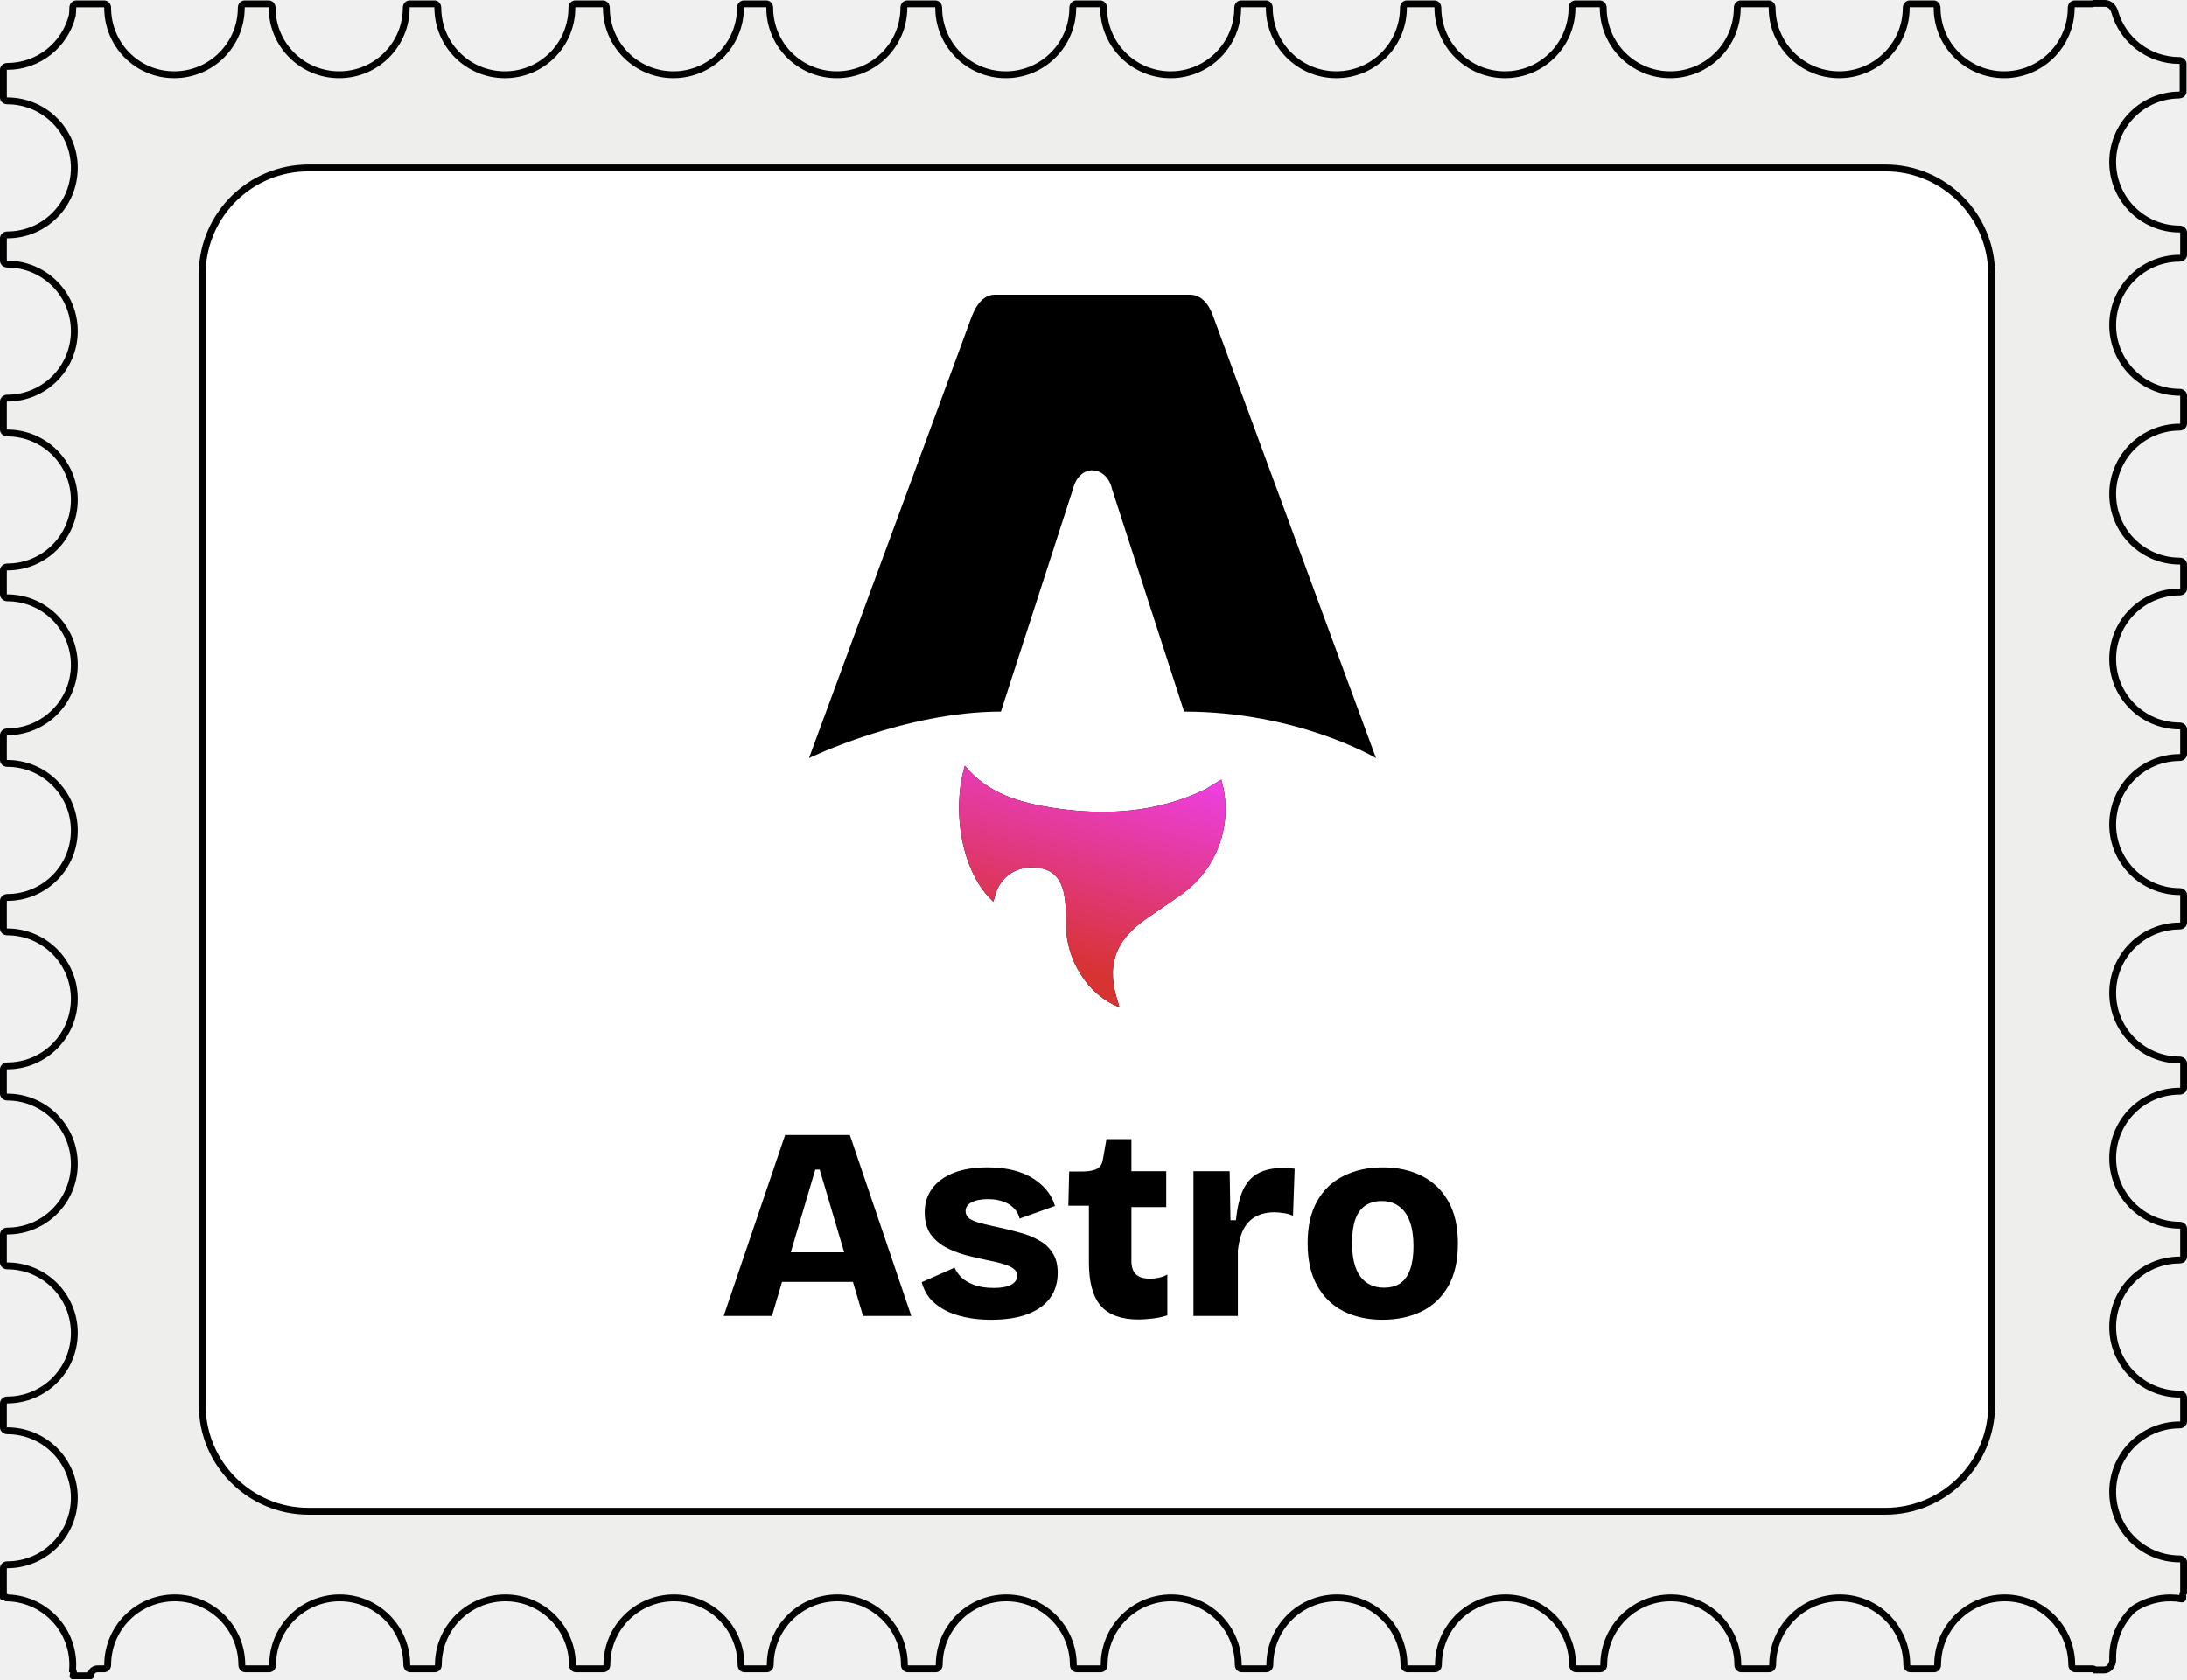
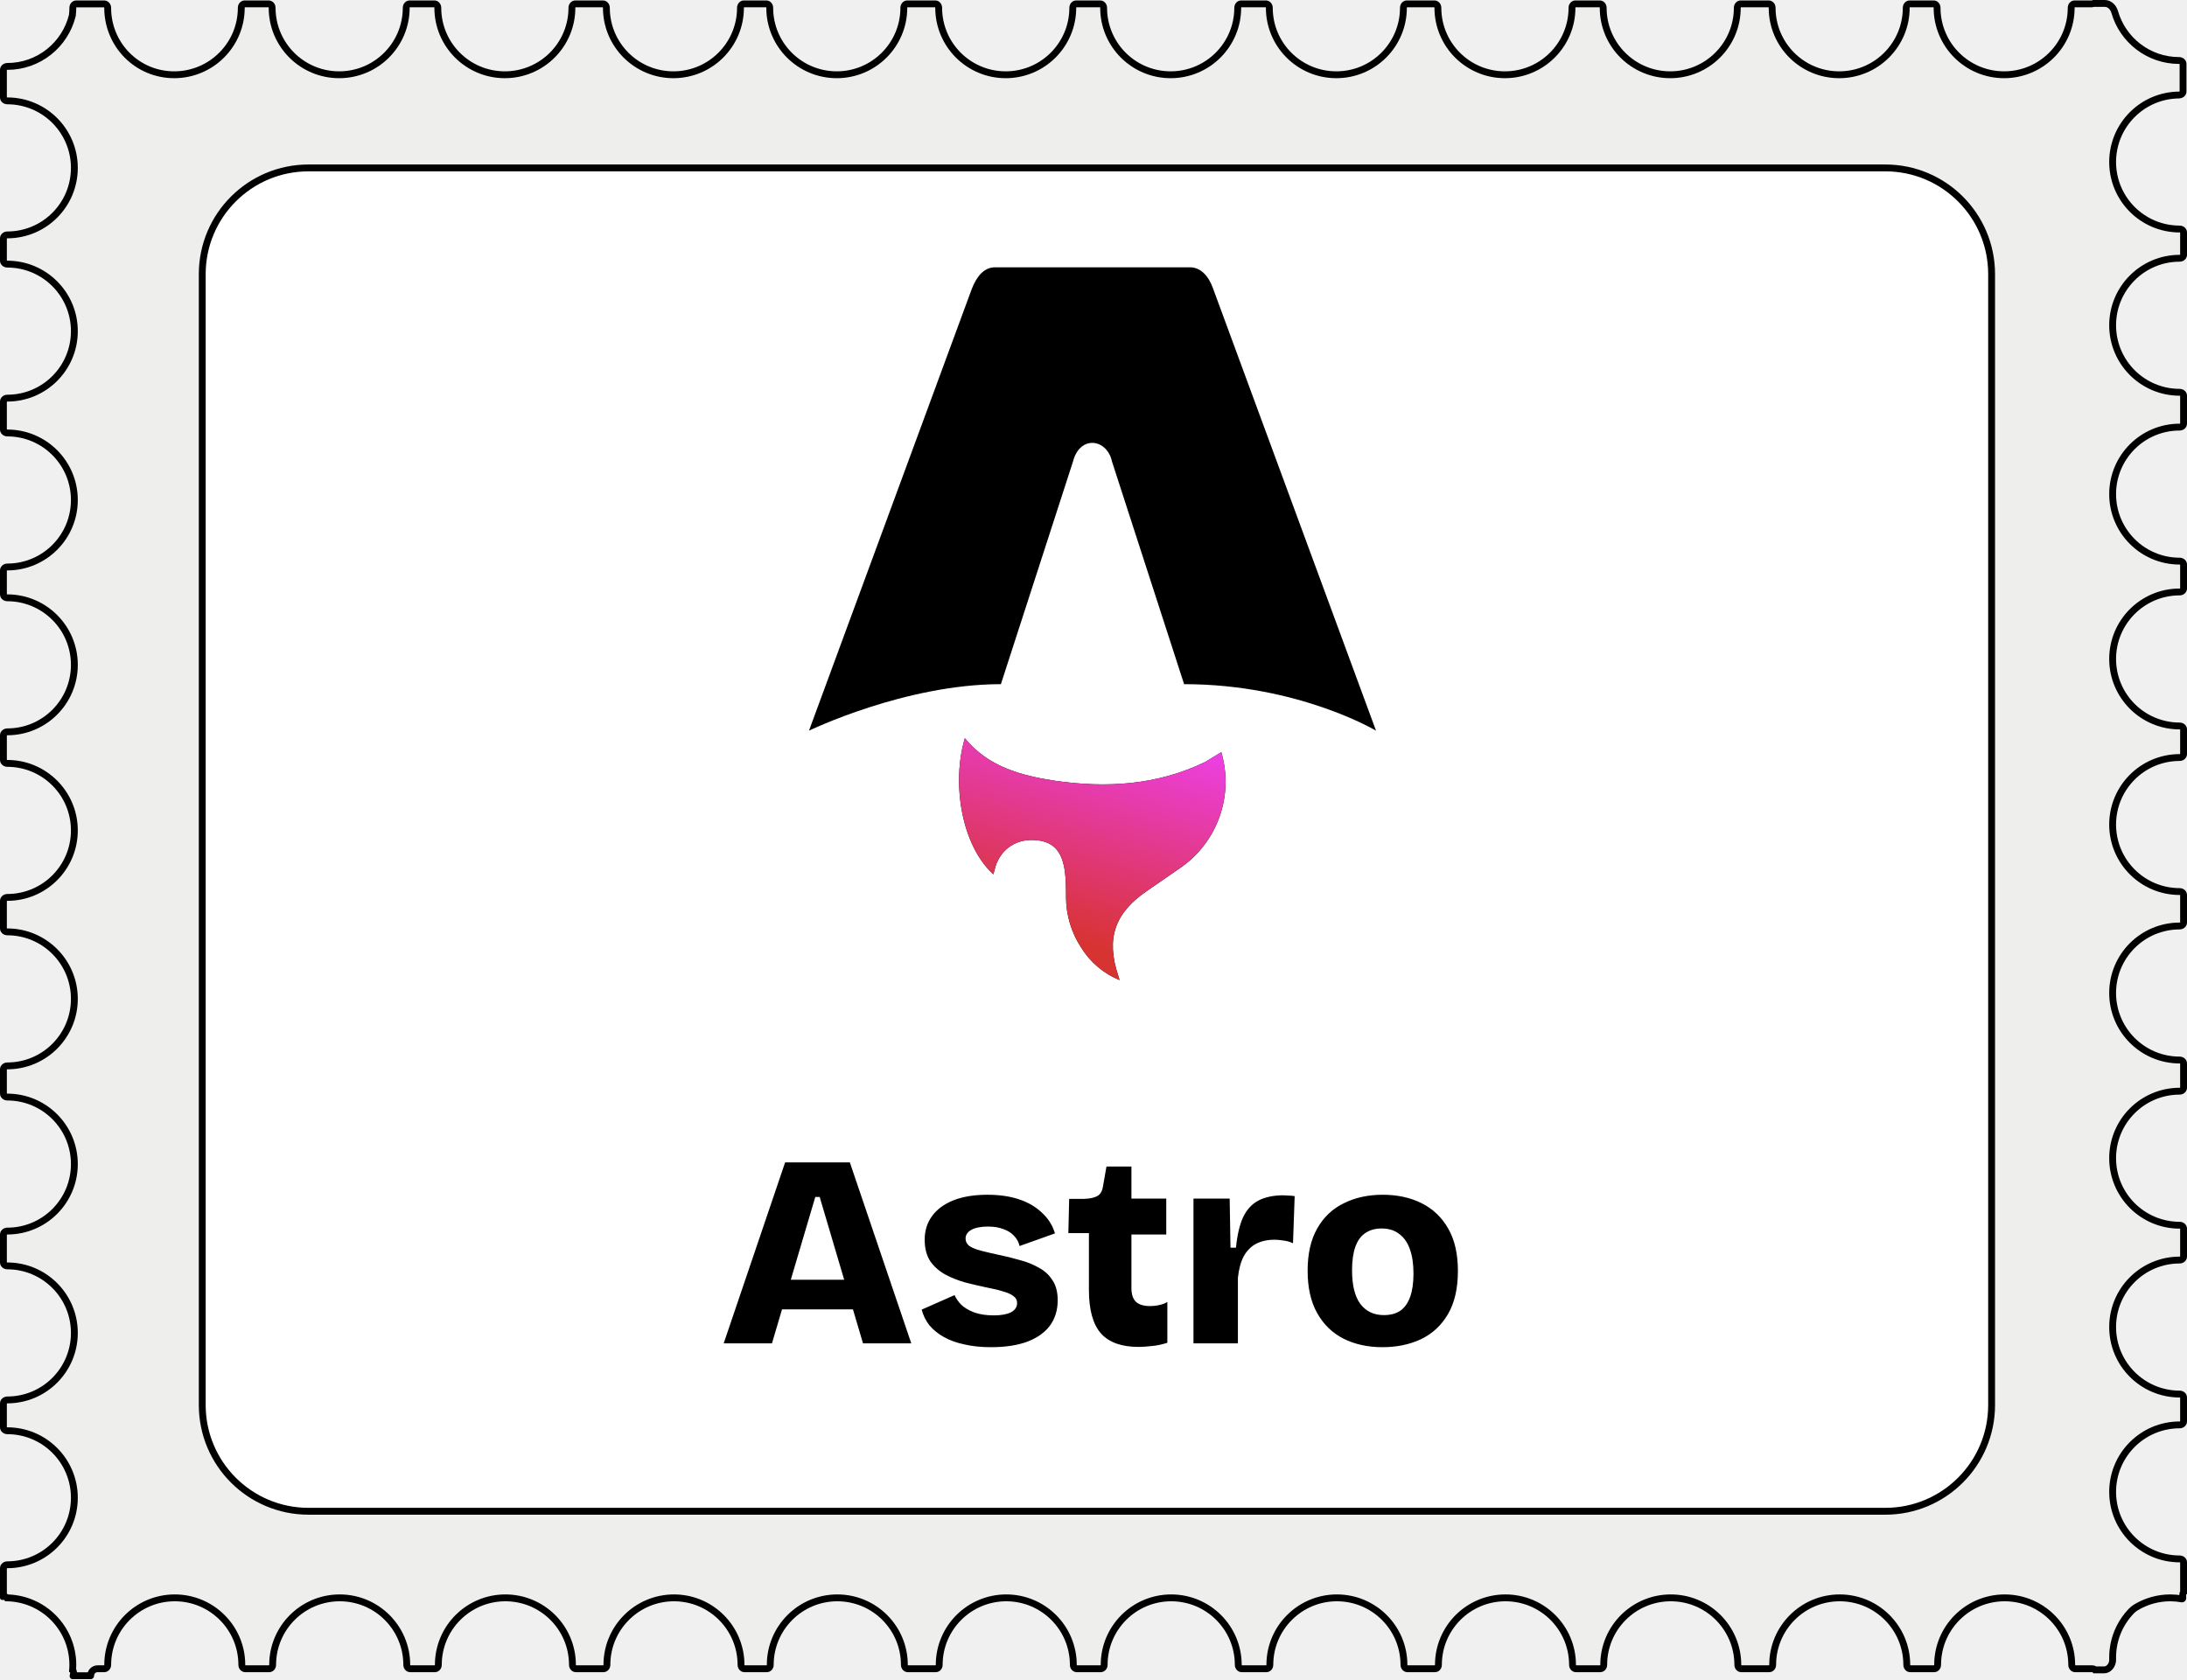
<svg xmlns="http://www.w3.org/2000/svg" width="319" height="245" viewBox="0 0 319 245" fill="none">
  <g clip-path="url(#clip0_63_101)">
    <mask id="mask0_63_101" style="mask-type:luminance" maskUnits="userSpaceOnUse" x="0" y="0" width="319" height="245">
      <path d="M317.857 14.353C318.427 14.353 318.923 13.919 318.923 13.348V9.332C318.923 8.762 318.427 8.328 317.857 8.328C313.612 8.328 310.035 5.479 308.929 1.593C308.676 0.706 307.922 0 306.999 0H305.234C305.216 0 305.201 0.014 305.201 0.032C305.201 0.05 305.187 0.064 305.169 0.064H302.612C302.041 0.064 301.608 0.56 301.608 1.13C301.608 6.252 297.455 10.408 292.327 10.408C287.199 10.408 283.046 6.257 283.046 1.13C283.046 0.56 282.612 0.064 282.043 0.064H278.552C277.982 0.064 277.548 0.56 277.548 1.13C277.548 6.252 273.396 10.408 268.268 10.408C263.14 10.408 258.987 6.257 258.987 1.13C258.987 0.56 258.553 0.064 257.983 0.064H253.908C253.338 0.064 252.905 0.56 252.905 1.13C252.905 6.252 248.752 10.408 243.624 10.408C238.496 10.408 234.343 6.257 234.343 1.13C234.343 0.56 233.909 0.064 233.339 0.064H229.797C229.227 0.064 228.794 0.56 228.794 1.13C228.794 6.252 224.641 10.408 219.513 10.408C214.385 10.408 210.232 6.257 210.232 1.13C210.232 0.56 209.798 0.064 209.228 0.064H205.209C204.639 0.064 204.206 0.56 204.206 1.13C204.206 6.252 200.053 10.408 194.925 10.408C189.797 10.408 185.644 6.257 185.644 1.13C185.644 0.56 185.21 0.064 184.64 0.064H181.042C180.472 0.064 180.039 0.56 180.039 1.13C180.039 6.252 175.886 10.408 170.758 10.408C165.63 10.408 161.477 6.257 161.477 1.13C161.477 0.56 161.043 0.064 160.474 0.064H156.983C156.413 0.064 155.979 0.56 155.979 1.13C155.979 6.252 151.827 10.408 146.699 10.408C141.57 10.408 137.418 6.257 137.418 1.13C137.418 0.56 136.984 0.064 136.414 0.064H132.339C131.769 0.064 131.335 0.56 131.335 1.13C131.335 6.252 127.183 10.408 122.055 10.408C116.927 10.408 112.774 6.257 112.774 1.13C112.774 0.56 112.34 0.064 111.77 0.064H108.512C107.942 0.064 107.508 0.56 107.508 1.13C107.508 6.252 103.356 10.408 98.228 10.408C93.099 10.408 88.947 6.257 88.947 1.13C88.947 0.56 88.513 0.064 87.943 0.064H83.924C83.354 0.064 82.92 0.56 82.92 1.13C82.92 6.252 78.768 10.408 73.639 10.408C68.511 10.408 64.359 6.257 64.359 1.13C64.359 0.56 63.925 0.064 63.355 0.064H59.757C59.187 0.064 58.753 0.56 58.753 1.13C58.753 6.252 54.601 10.408 49.473 10.408C44.344 10.408 40.192 6.257 40.192 1.13C40.192 0.56 39.758 0.064 39.188 0.064H35.698C35.128 0.064 34.694 0.56 34.694 1.13C34.694 6.252 30.542 10.408 25.413 10.408C20.285 10.408 16.206 6.261 16.206 1.134C16.206 0.565 15.772 0.069 15.202 0.069H11.127C10.557 0.069 10.123 0.564 10.123 1.134C10.123 1.495 10.102 1.818 10.063 2.153C9.061 6.192 5.416 9.192 1.066 9.192C0.496 9.192 0 9.626 0 10.196V14.212C0 14.783 0.496 15.216 1.066 15.216C6.19 15.216 10.347 19.367 10.347 24.494C10.347 29.62 6.194 33.772 1.066 33.772C0.496 33.772 0 34.206 0 34.776V38.032C0 38.602 0.496 39.036 1.066 39.036C6.19 39.036 10.347 43.187 10.347 48.313C10.347 53.44 6.194 57.591 1.066 57.591C0.496 57.591 0 58.025 0 58.595V62.667C0 63.238 0.496 63.672 1.066 63.672C6.19 63.672 10.347 67.823 10.347 72.949C10.347 78.076 6.194 82.227 1.066 82.227C0.496 82.227 0 82.661 0 83.231V86.719C0 87.289 0.496 87.723 1.066 87.723C6.19 87.723 10.347 91.874 10.347 97.001C10.347 102.127 6.194 106.278 1.066 106.278C0.496 106.278 0 106.712 0 107.282V110.878C0 111.448 0.496 111.882 1.066 111.882C6.19 111.882 10.347 116.033 10.347 121.159C10.347 126.286 6.194 130.437 1.066 130.437C0.496 130.437 0 130.871 0 131.441V135.457C0 136.028 0.496 136.462 1.066 136.462C6.19 136.462 10.347 140.613 10.347 145.739C10.347 150.866 6.194 155.017 1.066 155.017C0.496 155.017 0 155.451 0 156.021V159.56C0 160.131 0.496 160.565 1.066 160.565C6.19 160.565 10.347 164.716 10.347 169.842C10.347 174.969 6.194 179.12 1.066 179.12C0.496 179.12 0 179.554 0 180.124V184.196C0 184.766 0.496 185.2 1.066 185.2C6.19 185.2 10.347 189.351 10.347 194.478C10.347 199.604 6.194 203.756 1.066 203.756C0.496 203.756 0 204.19 0 204.76V208.248C0 208.818 0.496 209.252 1.066 209.252C6.19 209.252 10.347 213.403 10.347 218.529C10.347 223.656 6.194 227.807 1.066 227.807C0.496 227.807 0 228.241 0 228.811V233.119C0 233.309 0.165 233.456 0.354 233.442C0.427 233.436 0.5 233.432 0.572 233.428C0.633 233.425 0.683 233.474 0.683 233.535C0.683 233.594 0.732 233.641 0.791 233.636C0.808 233.635 0.825 233.634 0.843 233.634C5.966 233.634 10.123 237.785 10.123 242.912C10.123 243.24 10.102 243.565 10.069 243.883C10.064 243.933 10.103 243.977 10.154 243.977C10.206 243.977 10.245 244.023 10.237 244.075C10.217 244.206 10.195 244.335 10.17 244.464C10.117 244.737 10.321 245 10.599 245H13.214C13.496 245 13.726 244.771 13.726 244.489C13.726 244.206 13.954 243.977 14.237 243.977H15.206C15.776 243.977 16.21 243.482 16.21 242.912C16.21 237.789 20.363 233.634 25.491 233.634C30.619 233.634 34.772 237.785 34.772 242.912C34.772 243.481 35.205 243.977 35.775 243.977H39.266C39.836 243.977 40.269 243.482 40.269 242.912C40.269 237.789 44.422 233.634 49.55 233.634C54.678 233.634 58.831 237.785 58.831 242.912C58.831 243.481 59.265 243.977 59.834 243.977H63.432C64.003 243.977 64.436 243.482 64.436 242.912C64.436 237.789 68.589 233.634 73.717 233.634C78.845 233.634 82.998 237.785 82.998 242.912C82.998 243.481 83.431 243.977 84.001 243.977H88.02C88.591 243.977 89.024 243.482 89.024 242.912C89.024 237.789 93.177 233.634 98.305 233.634C103.433 233.634 107.586 237.785 107.586 242.912C107.586 243.481 108.02 243.977 108.589 243.977H111.848C112.418 243.977 112.851 243.482 112.851 242.912C112.851 237.789 117.004 233.634 122.132 233.634C127.26 233.634 131.413 237.785 131.413 242.912C131.413 243.481 131.847 243.977 132.417 243.977H136.492C137.062 243.977 137.495 243.482 137.495 242.912C137.495 237.789 141.648 233.634 146.776 233.634C151.904 233.634 156.057 237.785 156.057 242.912C156.057 243.481 156.491 243.977 157.061 243.977H160.551C161.121 243.977 161.555 243.482 161.555 242.912C161.555 237.789 165.707 233.634 170.835 233.634C175.964 233.634 180.116 237.785 180.116 242.912C180.116 243.481 180.55 243.977 181.12 243.977H184.718C185.288 243.977 185.722 243.482 185.722 242.912C185.722 237.789 189.874 233.634 195.002 233.634C200.13 233.634 204.283 237.785 204.283 242.912C204.283 243.481 204.717 243.977 205.287 243.977H209.306C209.876 243.977 210.31 243.482 210.31 242.912C210.31 237.789 214.462 233.634 219.59 233.634C224.719 233.634 228.871 237.785 228.871 242.912C228.871 243.481 229.305 243.977 229.875 243.977H233.417C233.987 243.977 234.421 243.482 234.421 242.912C234.421 237.789 238.573 233.634 243.701 233.634C248.829 233.634 252.982 237.785 252.982 242.912C252.982 243.481 253.416 243.977 253.986 243.977H258.061C258.631 243.977 259.064 243.482 259.064 242.912C259.064 237.789 263.217 233.634 268.345 233.634C273.473 233.634 277.626 237.785 277.626 242.912C277.626 243.481 278.06 243.977 278.63 243.977H282.12C282.69 243.977 283.124 243.482 283.124 242.912C283.124 237.789 287.276 233.634 292.404 233.634C297.533 233.634 301.685 237.785 301.685 242.912C301.685 243.481 302.119 243.977 302.689 243.977H305.197C305.242 243.977 305.279 244.014 305.279 244.059C305.279 244.104 305.315 244.141 305.36 244.141H306.885C307.934 244.141 308.69 243.145 308.657 242.097C308.655 242.008 308.653 241.918 308.653 241.829C308.653 239.326 309.647 237.063 311.257 235.395C311.432 235.215 311.629 235.059 311.845 234.931C313.229 234.111 314.841 233.634 316.567 233.634C317.108 233.634 317.635 233.685 318.15 233.777C318.523 233.843 318.88 233.567 318.88 233.188V232.664C318.88 232.633 318.905 232.607 318.936 232.611C318.97 232.616 319 232.59 319 232.556V227.956C319 227.386 318.504 226.952 317.934 226.952C312.81 226.952 308.653 222.801 308.653 217.674C308.653 212.548 312.806 208.397 317.934 208.397C318.504 208.397 319 207.962 319 207.392V203.905C319 203.334 318.504 202.9 317.934 202.9C312.81 202.9 308.653 198.749 308.653 193.623C308.653 188.496 312.806 184.345 317.934 184.345C318.504 184.345 319 183.911 319 183.341V179.269C319 178.698 318.504 178.265 317.934 178.265C312.81 178.265 308.653 174.114 308.653 168.987C308.653 163.86 312.806 159.709 317.934 159.709C318.504 159.709 319 159.275 319 158.705V155.166C319 154.596 318.504 154.162 317.934 154.162C312.81 154.162 308.653 150.011 308.653 144.884C308.653 139.758 312.806 135.606 317.934 135.606C318.504 135.606 319 135.172 319 134.602V130.586C319 130.016 318.504 129.582 317.934 129.582C312.81 129.582 308.653 125.431 308.653 120.304C308.653 115.178 312.806 111.026 317.934 111.026C318.504 111.026 319 110.592 319 110.022V106.427C319 105.857 318.504 105.423 317.934 105.423C312.81 105.423 308.653 101.272 308.653 96.145C308.653 91.019 312.806 86.868 317.934 86.868C318.504 86.868 319 86.434 319 85.864V82.376C319 81.805 318.504 81.372 317.934 81.372C312.81 81.372 308.653 77.221 308.653 72.094C308.653 66.967 312.806 62.816 317.934 62.816C318.504 62.816 319 62.382 319 61.812V57.74C319 57.17 318.504 56.736 317.934 56.736C312.81 56.736 308.653 52.585 308.653 47.458C308.653 42.332 312.806 38.181 317.934 38.181C318.504 38.181 319 37.746 319 37.176V33.921C319 33.35 318.504 32.916 317.934 32.916C312.81 32.916 308.653 28.765 308.653 23.639C308.653 18.512 312.806 14.361 317.934 14.361L317.857 14.353Z" fill="white" />
    </mask>
    <g mask="url(#mask0_63_101)">
      <path d="M317.857 14.353C318.427 14.353 318.923 13.919 318.923 13.348V9.332C318.923 8.762 318.427 8.328 317.857 8.328C313.612 8.328 310.035 5.479 308.929 1.593C308.676 0.706 307.922 0 306.999 0H305.234C305.216 0 305.201 0.014 305.201 0.032C305.201 0.05 305.187 0.064 305.169 0.064H302.612C302.041 0.064 301.608 0.56 301.608 1.13C301.608 6.252 297.455 10.408 292.327 10.408C287.199 10.408 283.046 6.257 283.046 1.13C283.046 0.56 282.612 0.064 282.043 0.064H278.552C277.982 0.064 277.548 0.56 277.548 1.13C277.548 6.252 273.396 10.408 268.268 10.408C263.14 10.408 258.987 6.257 258.987 1.13C258.987 0.56 258.553 0.064 257.983 0.064H253.908C253.338 0.064 252.905 0.56 252.905 1.13C252.905 6.252 248.752 10.408 243.624 10.408C238.496 10.408 234.343 6.257 234.343 1.13C234.343 0.56 233.909 0.064 233.339 0.064H229.797C229.227 0.064 228.794 0.56 228.794 1.13C228.794 6.252 224.641 10.408 219.513 10.408C214.385 10.408 210.232 6.257 210.232 1.13C210.232 0.56 209.798 0.064 209.228 0.064H205.209C204.639 0.064 204.206 0.56 204.206 1.13C204.206 6.252 200.053 10.408 194.925 10.408C189.797 10.408 185.644 6.257 185.644 1.13C185.644 0.56 185.21 0.064 184.64 0.064H181.042C180.472 0.064 180.039 0.56 180.039 1.13C180.039 6.252 175.886 10.408 170.758 10.408C165.63 10.408 161.477 6.257 161.477 1.13C161.477 0.56 161.043 0.064 160.474 0.064H156.983C156.413 0.064 155.979 0.56 155.979 1.13C155.979 6.252 151.827 10.408 146.699 10.408C141.57 10.408 137.418 6.257 137.418 1.13C137.418 0.56 136.984 0.064 136.414 0.064H132.339C131.769 0.064 131.335 0.56 131.335 1.13C131.335 6.252 127.183 10.408 122.055 10.408C116.927 10.408 112.774 6.257 112.774 1.13C112.774 0.56 112.34 0.064 111.77 0.064H108.512C107.942 0.064 107.508 0.56 107.508 1.13C107.508 6.252 103.356 10.408 98.228 10.408C93.099 10.408 88.947 6.257 88.947 1.13C88.947 0.56 88.513 0.064 87.943 0.064H83.924C83.354 0.064 82.92 0.56 82.92 1.13C82.92 6.252 78.768 10.408 73.639 10.408C68.511 10.408 64.359 6.257 64.359 1.13C64.359 0.56 63.925 0.064 63.355 0.064H59.757C59.187 0.064 58.753 0.56 58.753 1.13C58.753 6.252 54.601 10.408 49.473 10.408C44.344 10.408 40.192 6.257 40.192 1.13C40.192 0.56 39.758 0.064 39.188 0.064H35.698C35.128 0.064 34.694 0.56 34.694 1.13C34.694 6.252 30.542 10.408 25.413 10.408C20.285 10.408 16.206 6.261 16.206 1.134C16.206 0.565 15.772 0.069 15.202 0.069H11.127C10.557 0.069 10.123 0.564 10.123 1.134C10.123 1.495 10.102 1.818 10.063 2.153C9.061 6.192 5.416 9.192 1.066 9.192C0.496 9.192 0 9.626 0 10.196V14.212C0 14.783 0.496 15.216 1.066 15.216C6.19 15.216 10.347 19.367 10.347 24.494C10.347 29.62 6.194 33.772 1.066 33.772C0.496 33.772 0 34.206 0 34.776V38.032C0 38.602 0.496 39.036 1.066 39.036C6.19 39.036 10.347 43.187 10.347 48.313C10.347 53.44 6.194 57.591 1.066 57.591C0.496 57.591 0 58.025 0 58.595V62.667C0 63.238 0.496 63.672 1.066 63.672C6.19 63.672 10.347 67.823 10.347 72.949C10.347 78.076 6.194 82.227 1.066 82.227C0.496 82.227 0 82.661 0 83.231V86.719C0 87.289 0.496 87.723 1.066 87.723C6.19 87.723 10.347 91.874 10.347 97.001C10.347 102.127 6.194 106.278 1.066 106.278C0.496 106.278 0 106.712 0 107.282V110.878C0 111.448 0.496 111.882 1.066 111.882C6.19 111.882 10.347 116.033 10.347 121.159C10.347 126.286 6.194 130.437 1.066 130.437C0.496 130.437 0 130.871 0 131.441V135.457C0 136.028 0.496 136.462 1.066 136.462C6.19 136.462 10.347 140.613 10.347 145.739C10.347 150.866 6.194 155.017 1.066 155.017C0.496 155.017 0 155.451 0 156.021V159.56C0 160.131 0.496 160.565 1.066 160.565C6.19 160.565 10.347 164.716 10.347 169.842C10.347 174.969 6.194 179.12 1.066 179.12C0.496 179.12 0 179.554 0 180.124V184.196C0 184.766 0.496 185.2 1.066 185.2C6.19 185.2 10.347 189.351 10.347 194.478C10.347 199.604 6.194 203.756 1.066 203.756C0.496 203.756 0 204.19 0 204.76V208.248C0 208.818 0.496 209.252 1.066 209.252C6.19 209.252 10.347 213.403 10.347 218.529C10.347 223.656 6.194 227.807 1.066 227.807C0.496 227.807 0 228.241 0 228.811V233.119C0 233.309 0.165 233.456 0.354 233.442C0.427 233.436 0.5 233.432 0.572 233.428C0.633 233.425 0.683 233.474 0.683 233.535C0.683 233.594 0.732 233.641 0.791 233.636C0.808 233.635 0.825 233.634 0.843 233.634C5.966 233.634 10.123 237.785 10.123 242.912C10.123 243.24 10.102 243.565 10.069 243.883C10.064 243.933 10.103 243.977 10.154 243.977C10.206 243.977 10.245 244.023 10.237 244.075C10.217 244.206 10.195 244.335 10.17 244.464C10.117 244.737 10.321 245 10.599 245H13.214C13.496 245 13.726 244.771 13.726 244.489C13.726 244.206 13.954 243.977 14.237 243.977H15.206C15.776 243.977 16.21 243.482 16.21 242.912C16.21 237.789 20.363 233.634 25.491 233.634C30.619 233.634 34.772 237.785 34.772 242.912C34.772 243.481 35.205 243.977 35.775 243.977H39.266C39.836 243.977 40.269 243.482 40.269 242.912C40.269 237.789 44.422 233.634 49.55 233.634C54.678 233.634 58.831 237.785 58.831 242.912C58.831 243.481 59.265 243.977 59.834 243.977H63.432C64.003 243.977 64.436 243.482 64.436 242.912C64.436 237.789 68.589 233.634 73.717 233.634C78.845 233.634 82.998 237.785 82.998 242.912C82.998 243.481 83.431 243.977 84.001 243.977H88.02C88.591 243.977 89.024 243.482 89.024 242.912C89.024 237.789 93.177 233.634 98.305 233.634C103.433 233.634 107.586 237.785 107.586 242.912C107.586 243.481 108.02 243.977 108.589 243.977H111.848C112.418 243.977 112.851 243.482 112.851 242.912C112.851 237.789 117.004 233.634 122.132 233.634C127.26 233.634 131.413 237.785 131.413 242.912C131.413 243.481 131.847 243.977 132.417 243.977H136.492C137.062 243.977 137.495 243.482 137.495 242.912C137.495 237.789 141.648 233.634 146.776 233.634C151.904 233.634 156.057 237.785 156.057 242.912C156.057 243.481 156.491 243.977 157.061 243.977H160.551C161.121 243.977 161.555 243.482 161.555 242.912C161.555 237.789 165.707 233.634 170.835 233.634C175.964 233.634 180.116 237.785 180.116 242.912C180.116 243.481 180.55 243.977 181.12 243.977H184.718C185.288 243.977 185.722 243.482 185.722 242.912C185.722 237.789 189.874 233.634 195.002 233.634C200.13 233.634 204.283 237.785 204.283 242.912C204.283 243.481 204.717 243.977 205.287 243.977H209.306C209.876 243.977 210.31 243.482 210.31 242.912C210.31 237.789 214.462 233.634 219.59 233.634C224.719 233.634 228.871 237.785 228.871 242.912C228.871 243.481 229.305 243.977 229.875 243.977H233.417C233.987 243.977 234.421 243.482 234.421 242.912C234.421 237.789 238.573 233.634 243.701 233.634C248.829 233.634 252.982 237.785 252.982 242.912C252.982 243.481 253.416 243.977 253.986 243.977H258.061C258.631 243.977 259.064 243.482 259.064 242.912C259.064 237.789 263.217 233.634 268.345 233.634C273.473 233.634 277.626 237.785 277.626 242.912C277.626 243.481 278.06 243.977 278.63 243.977H282.12C282.69 243.977 283.124 243.482 283.124 242.912C283.124 237.789 287.276 233.634 292.404 233.634C297.533 233.634 301.685 237.785 301.685 242.912C301.685 243.481 302.119 243.977 302.689 243.977H305.197C305.242 243.977 305.279 244.014 305.279 244.059C305.279 244.104 305.315 244.141 305.36 244.141H306.885C307.934 244.141 308.69 243.145 308.657 242.097C308.655 242.008 308.653 241.918 308.653 241.829C308.653 239.326 309.647 237.063 311.257 235.395C311.432 235.215 311.629 235.059 311.845 234.931C313.229 234.111 314.841 233.634 316.567 233.634C317.108 233.634 317.635 233.685 318.15 233.777C318.523 233.843 318.88 233.567 318.88 233.188V232.664C318.88 232.633 318.905 232.607 318.936 232.611C318.97 232.616 319 232.59 319 232.556V227.956C319 227.386 318.504 226.952 317.934 226.952C312.81 226.952 308.653 222.801 308.653 217.674C308.653 212.548 312.806 208.397 317.934 208.397C318.504 208.397 319 207.962 319 207.392V203.905C319 203.334 318.504 202.9 317.934 202.9C312.81 202.9 308.653 198.749 308.653 193.623C308.653 188.496 312.806 184.345 317.934 184.345C318.504 184.345 319 183.911 319 183.341V179.269C319 178.698 318.504 178.265 317.934 178.265C312.81 178.265 308.653 174.114 308.653 168.987C308.653 163.86 312.806 159.709 317.934 159.709C318.504 159.709 319 159.275 319 158.705V155.166C319 154.596 318.504 154.162 317.934 154.162C312.81 154.162 308.653 150.011 308.653 144.884C308.653 139.758 312.806 135.606 317.934 135.606C318.504 135.606 319 135.172 319 134.602V130.586C319 130.016 318.504 129.582 317.934 129.582C312.81 129.582 308.653 125.431 308.653 120.304C308.653 115.178 312.806 111.026 317.934 111.026C318.504 111.026 319 110.592 319 110.022V106.427C319 105.857 318.504 105.423 317.934 105.423C312.81 105.423 308.653 101.272 308.653 96.145C308.653 91.019 312.806 86.868 317.934 86.868C318.504 86.868 319 86.434 319 85.864V82.376C319 81.805 318.504 81.372 317.934 81.372C312.81 81.372 308.653 77.221 308.653 72.094C308.653 66.967 312.806 62.816 317.934 62.816C318.504 62.816 319 62.382 319 61.812V57.74C319 57.17 318.504 56.736 317.934 56.736C312.81 56.736 308.653 52.585 308.653 47.458C308.653 42.332 312.806 38.181 317.934 38.181C318.504 38.181 319 37.746 319 37.176V33.921C319 33.35 318.504 32.916 317.934 32.916C312.81 32.916 308.653 28.765 308.653 23.639C308.653 18.512 312.806 14.361 317.934 14.361L317.857 14.353Z" fill="#EEEEEC" stroke="black" stroke-width="2" />
    </g>
-     <path d="M45 24.5H275C283.56 24.5 290.5 31.44 290.5 40V205C290.5 213.56 283.56 220.5 275 220.5H45C36.44 220.5 29.5 213.56 29.5 205V40L29.505 39.6C29.717 31.224 36.574 24.5 45 24.5Z" fill="white" stroke="black" />
-     <path d="M144.891 131.561C140.225 127.32 138.783 118.243 140.734 111.711C144.127 115.868 148.877 117.14 153.798 117.904C161.347 119.007 168.727 118.582 175.768 115.189L178.143 113.747C179.058 116.857 178.959 120.178 177.861 123.228C176.763 126.278 174.723 128.9 172.036 130.713L167.37 133.936C162.62 137.16 161.262 140.892 163.129 146.406L163.298 147C160.977 146.048 159.017 144.385 157.7 142.25C156.274 140.083 155.508 137.548 155.494 134.954C155.494 133.682 155.494 132.41 155.324 131.137C154.9 127.998 153.458 126.641 150.659 126.556C147.86 126.471 145.654 128.253 145.06 130.967L144.891 131.561Z" fill="black" />
-     <path d="M118 110.608C118 110.608 131.997 103.822 145.993 103.822L156.512 71.333C156.936 69.636 158.039 68.618 159.312 68.618C160.669 68.618 161.856 69.721 162.196 71.333L172.715 103.822C189.341 103.822 200.708 110.608 200.708 110.608L176.956 46.139C176.277 44.188 175.09 43 173.563 43H145.145C143.618 43 142.515 44.188 141.752 46.139L118 110.608Z" fill="black" />
-     <path d="M144.891 131.561C140.225 127.32 138.783 118.243 140.734 111.711C144.127 115.868 148.877 117.14 153.798 117.904C161.347 119.007 168.727 118.582 175.768 115.189L178.143 113.747C179.058 116.857 178.959 120.178 177.861 123.228C176.763 126.278 174.723 128.9 172.036 130.713L167.37 133.936C162.62 137.16 161.262 140.892 163.129 146.406L163.298 147C160.977 146.048 159.017 144.385 157.7 142.25C156.274 140.083 155.508 137.548 155.494 134.954C155.494 133.682 155.494 132.41 155.324 131.137C154.9 127.998 153.458 126.641 150.659 126.556C147.86 126.471 145.654 128.253 145.06 130.967L144.891 131.561Z" fill="url(#paint0_linear_63_101)" />
-     <path d="M105.56 192L114.52 165.6H123.96L132.92 192H125.88L119.56 170.64H118.92L112.6 192H105.56ZM110.88 187.04V182.72H128.56V187.04H110.88ZM144.518 192.56C143.105 192.56 141.825 192.427 140.678 192.16C139.532 191.92 138.532 191.56 137.678 191.08C136.825 190.6 136.118 190.027 135.558 189.36C135.025 188.667 134.652 187.907 134.438 187.08L139.238 184.96C139.425 185.413 139.745 185.88 140.198 186.36C140.678 186.813 141.305 187.187 142.078 187.48C142.878 187.773 143.838 187.92 144.958 187.92C146.025 187.92 146.852 187.773 147.438 187.48C148.052 187.16 148.358 186.707 148.358 186.12C148.358 185.693 148.185 185.36 147.838 185.12C147.518 184.853 147.025 184.627 146.358 184.44C145.692 184.227 144.865 184.027 143.878 183.84C142.865 183.627 141.838 183.387 140.798 183.12C139.758 182.827 138.785 182.44 137.878 181.96C136.972 181.453 136.238 180.8 135.678 180C135.145 179.173 134.878 178.133 134.878 176.88C134.878 175.573 135.225 174.44 135.918 173.48C136.612 172.493 137.638 171.72 138.998 171.16C140.385 170.6 142.065 170.32 144.038 170.32C145.798 170.32 147.345 170.547 148.678 171C150.012 171.453 151.118 172.107 151.998 172.96C152.905 173.787 153.532 174.787 153.878 175.96L148.718 177.8C148.585 177.213 148.305 176.707 147.878 176.28C147.478 175.853 146.958 175.533 146.318 175.32C145.705 175.08 144.972 174.96 144.118 174.96C143.078 174.96 142.265 175.12 141.678 175.44C141.118 175.76 140.838 176.187 140.838 176.72C140.838 177.147 141.025 177.507 141.398 177.8C141.798 178.067 142.358 178.293 143.078 178.48C143.798 178.667 144.652 178.867 145.638 179.08C146.678 179.293 147.705 179.547 148.718 179.84C149.758 180.107 150.692 180.48 151.518 180.96C152.372 181.413 153.038 182.027 153.518 182.8C154.025 183.547 154.278 184.52 154.278 185.72C154.278 187.133 153.905 188.36 153.158 189.4C152.412 190.413 151.305 191.2 149.838 191.76C148.398 192.293 146.625 192.56 144.518 192.56ZM166.072 192.52C163.592 192.52 161.765 191.867 160.592 190.56C159.418 189.227 158.832 187.107 158.832 184.2V175.92H155.832L155.952 170.92H158.112C158.965 170.893 159.605 170.76 160.032 170.52C160.485 170.28 160.765 169.827 160.872 169.16L161.392 166.2H165.032V170.88H170.112V176.12H165.032V183.92C165.032 184.827 165.245 185.493 165.672 185.92C166.125 186.347 166.805 186.56 167.712 186.56C168.218 186.56 168.698 186.507 169.152 186.4C169.605 186.293 169.978 186.147 170.272 185.96V191.92C169.418 192.187 168.632 192.347 167.912 192.4C167.218 192.48 166.605 192.52 166.072 192.52ZM174.082 192V182.2V170.88H179.362L179.482 178.04H180.282C180.468 176.173 180.815 174.693 181.322 173.6C181.855 172.48 182.602 171.667 183.562 171.16C184.548 170.653 185.762 170.4 187.202 170.4C187.415 170.4 187.655 170.413 187.922 170.44C188.188 170.44 188.495 170.467 188.842 170.52L188.602 177.4C188.175 177.187 187.708 177.053 187.202 177C186.722 176.92 186.295 176.88 185.922 176.88C184.882 176.88 183.975 177.08 183.202 177.48C182.455 177.88 181.855 178.493 181.402 179.32C180.975 180.147 180.695 181.187 180.562 182.44V192H174.082ZM201.653 192.56C199.52 192.56 197.626 192.147 195.973 191.32C194.346 190.493 193.066 189.253 192.133 187.6C191.2 185.947 190.733 183.88 190.733 181.4C190.733 178.92 191.2 176.867 192.133 175.24C193.066 173.587 194.36 172.36 196.013 171.56C197.666 170.733 199.56 170.32 201.693 170.32C203.826 170.32 205.72 170.733 207.373 171.56C209.026 172.387 210.32 173.627 211.253 175.28C212.186 176.907 212.653 178.96 212.653 181.44C212.653 183.973 212.173 186.067 211.213 187.72C210.253 189.373 208.933 190.6 207.253 191.4C205.6 192.173 203.733 192.56 201.653 192.56ZM201.853 187.88C202.813 187.88 203.613 187.667 204.253 187.24C204.893 186.787 205.373 186.107 205.693 185.2C206.013 184.293 206.173 183.173 206.173 181.84C206.173 180.427 206 179.24 205.653 178.28C205.306 177.293 204.786 176.547 204.093 176.04C203.426 175.507 202.56 175.24 201.493 175.24C200.586 175.24 199.8 175.467 199.133 175.92C198.493 176.347 198.013 177.013 197.693 177.92C197.373 178.827 197.213 179.96 197.213 181.32C197.213 183.507 197.613 185.147 198.413 186.24C199.24 187.333 200.386 187.88 201.853 187.88Z" fill="black" />
+     <path d="M45 24.5H275C283.56 24.5 290.5 31.44 290.5 40V205C290.5 213.56 283.56 220.5 275 220.5H45C36.44 220.5 29.5 213.56 29.5 205V40C29.5 31.44 36.44 24.5 45 24.5Z" fill="white" stroke="black" />
+     <path d="M144.891 127.561C140.225 123.32 138.783 114.243 140.734 107.711C144.127 111.868 148.877 113.14 153.798 113.904C161.347 115.007 168.727 114.582 175.768 111.189L178.143 109.747C179.058 112.857 178.959 116.178 177.861 119.228C176.763 122.278 174.723 124.9 172.036 126.713L167.37 129.936C162.62 133.16 161.262 136.892 163.129 142.406L163.298 143C160.977 142.048 159.017 140.385 157.7 138.25C156.274 136.083 155.508 133.548 155.494 130.954C155.494 129.682 155.494 128.41 155.324 127.137C154.9 123.998 153.458 122.641 150.659 122.556C147.86 122.471 145.654 124.253 145.06 126.967L144.891 127.561Z" fill="black" />
+     <path d="M118 106.608C118 106.608 131.997 99.822 145.993 99.822L156.512 67.333C156.936 65.636 158.039 64.618 159.312 64.618C160.669 64.618 161.856 65.721 162.196 67.333L172.715 99.822C189.341 99.822 200.708 106.608 200.708 106.608L176.956 42.139C176.277 40.188 175.09 39 173.563 39H145.145C143.618 39 142.515 40.188 141.752 42.139L118 106.608Z" fill="black" />
+     <path d="M144.891 127.561C140.225 123.32 138.783 114.243 140.734 107.711C144.127 111.868 148.877 113.14 153.798 113.904C161.347 115.007 168.727 114.582 175.768 111.189L178.143 109.747C179.058 112.857 178.959 116.178 177.861 119.228C176.763 122.278 174.723 124.9 172.036 126.713L167.37 129.936C162.62 133.16 161.262 136.892 163.129 142.406L163.298 143C160.977 142.048 159.017 140.385 157.7 138.25C156.274 136.083 155.508 133.548 155.494 130.954C155.494 129.682 155.494 128.41 155.324 127.137C154.9 123.998 153.458 122.641 150.659 122.556C147.86 122.471 145.654 124.253 145.06 126.967L144.891 127.561Z" fill="url(#paint0_linear_63_101)" />
+     <path d="M105.56 196L114.52 169.6H123.96L132.92 196H125.88L119.56 174.64H118.92L112.6 196H105.56ZM110.88 191.04V186.72H128.56V191.04H110.88ZM144.518 196.56C143.105 196.56 141.825 196.427 140.678 196.16C139.532 195.92 138.532 195.56 137.678 195.08C136.825 194.6 136.118 194.027 135.558 193.36C135.025 192.667 134.652 191.907 134.438 191.08L139.238 188.96C139.425 189.413 139.745 189.88 140.198 190.36C140.678 190.813 141.305 191.187 142.078 191.48C142.878 191.773 143.838 191.92 144.958 191.92C146.025 191.92 146.852 191.773 147.438 191.48C148.052 191.16 148.358 190.707 148.358 190.12C148.358 189.693 148.185 189.36 147.838 189.12C147.518 188.853 147.025 188.627 146.358 188.44C145.692 188.227 144.865 188.027 143.878 187.84C142.865 187.627 141.838 187.387 140.798 187.12C139.758 186.827 138.785 186.44 137.878 185.96C136.972 185.453 136.238 184.8 135.678 184C135.145 183.173 134.878 182.133 134.878 180.88C134.878 179.573 135.225 178.44 135.918 177.48C136.612 176.493 137.638 175.72 138.998 175.16C140.385 174.6 142.065 174.32 144.038 174.32C145.798 174.32 147.345 174.547 148.678 175C150.012 175.453 151.118 176.107 151.998 176.96C152.905 177.787 153.532 178.787 153.878 179.96L148.718 181.8C148.585 181.213 148.305 180.707 147.878 180.28C147.478 179.853 146.958 179.533 146.318 179.32C145.705 179.08 144.972 178.96 144.118 178.96C143.078 178.96 142.265 179.12 141.678 179.44C141.118 179.76 140.838 180.187 140.838 180.72C140.838 181.147 141.025 181.507 141.398 181.8C141.798 182.067 142.358 182.293 143.078 182.48C143.798 182.667 144.652 182.867 145.638 183.08C146.678 183.293 147.705 183.547 148.718 183.84C149.758 184.107 150.692 184.48 151.518 184.96C152.372 185.413 153.038 186.027 153.518 186.8C154.025 187.547 154.278 188.52 154.278 189.72C154.278 191.133 153.905 192.36 153.158 193.4C152.412 194.413 151.305 195.2 149.838 195.76C148.398 196.293 146.625 196.56 144.518 196.56ZM166.072 196.52C163.592 196.52 161.765 195.867 160.592 194.56C159.418 193.227 158.832 191.107 158.832 188.2V179.92H155.832L155.952 174.92H158.112C158.965 174.893 159.605 174.76 160.032 174.52C160.485 174.28 160.765 173.827 160.872 173.16L161.392 170.2H165.032V174.88H170.112V180.12H165.032V187.92C165.032 188.827 165.245 189.493 165.672 189.92C166.125 190.347 166.805 190.56 167.712 190.56C168.218 190.56 168.698 190.507 169.152 190.4C169.605 190.293 169.978 190.147 170.272 189.96V195.92C169.418 196.187 168.632 196.347 167.912 196.4C167.218 196.48 166.605 196.52 166.072 196.52ZM174.082 196V186.2V174.88H179.362L179.482 182.04H180.282C180.468 180.173 180.815 178.693 181.322 177.6C181.855 176.48 182.602 175.667 183.562 175.16C184.548 174.653 185.762 174.4 187.202 174.4C187.415 174.4 187.655 174.413 187.922 174.44C188.188 174.44 188.495 174.467 188.842 174.52L188.602 181.4C188.175 181.187 187.708 181.053 187.202 181C186.722 180.92 186.295 180.88 185.922 180.88C184.882 180.88 183.975 181.08 183.202 181.48C182.455 181.88 181.855 182.493 181.402 183.32C180.975 184.147 180.695 185.187 180.562 186.44V196H174.082ZM201.653 196.56C199.52 196.56 197.626 196.147 195.973 195.32C194.346 194.493 193.066 193.253 192.133 191.6C191.2 189.947 190.733 187.88 190.733 185.4C190.733 182.92 191.2 180.867 192.133 179.24C193.066 177.587 194.36 176.36 196.013 175.56C197.666 174.733 199.56 174.32 201.693 174.32C203.826 174.32 205.72 174.733 207.373 175.56C209.026 176.387 210.32 177.627 211.253 179.28C212.186 180.907 212.653 182.96 212.653 185.44C212.653 187.973 212.173 190.067 211.213 191.72C210.253 193.373 208.933 194.6 207.253 195.4C205.6 196.173 203.733 196.56 201.653 196.56ZM201.853 191.88C202.813 191.88 203.613 191.667 204.253 191.24C204.893 190.787 205.373 190.107 205.693 189.2C206.013 188.293 206.173 187.173 206.173 185.84C206.173 184.427 206 183.24 205.653 182.28C205.306 181.293 204.786 180.547 204.093 180.04C203.426 179.507 202.56 179.24 201.493 179.24C200.586 179.24 199.8 179.467 199.133 179.92C198.493 180.347 198.013 181.013 197.693 181.92C197.373 182.827 197.213 183.96 197.213 185.32C197.213 187.507 197.613 189.147 198.413 190.24C199.24 191.333 200.386 191.88 201.853 191.88Z" fill="black" />
  </g>
  <defs>
-     <linearGradient id="paint0_linear_63_101" x1="159.311" y1="141.825" x2="170.085" y2="106.367" gradientUnits="userSpaceOnUse">
+     <linearGradient id="paint0_linear_63_101" x1="159.311" y1="137.825" x2="170.085" y2="102.367" gradientUnits="userSpaceOnUse">
      <stop stop-color="#D83333" />
      <stop offset="1" stop-color="#F041FF" />
    </linearGradient>
    <clipPath id="clip0_63_101">
      <rect width="319" height="245" fill="white" />
    </clipPath>
  </defs>
</svg>
